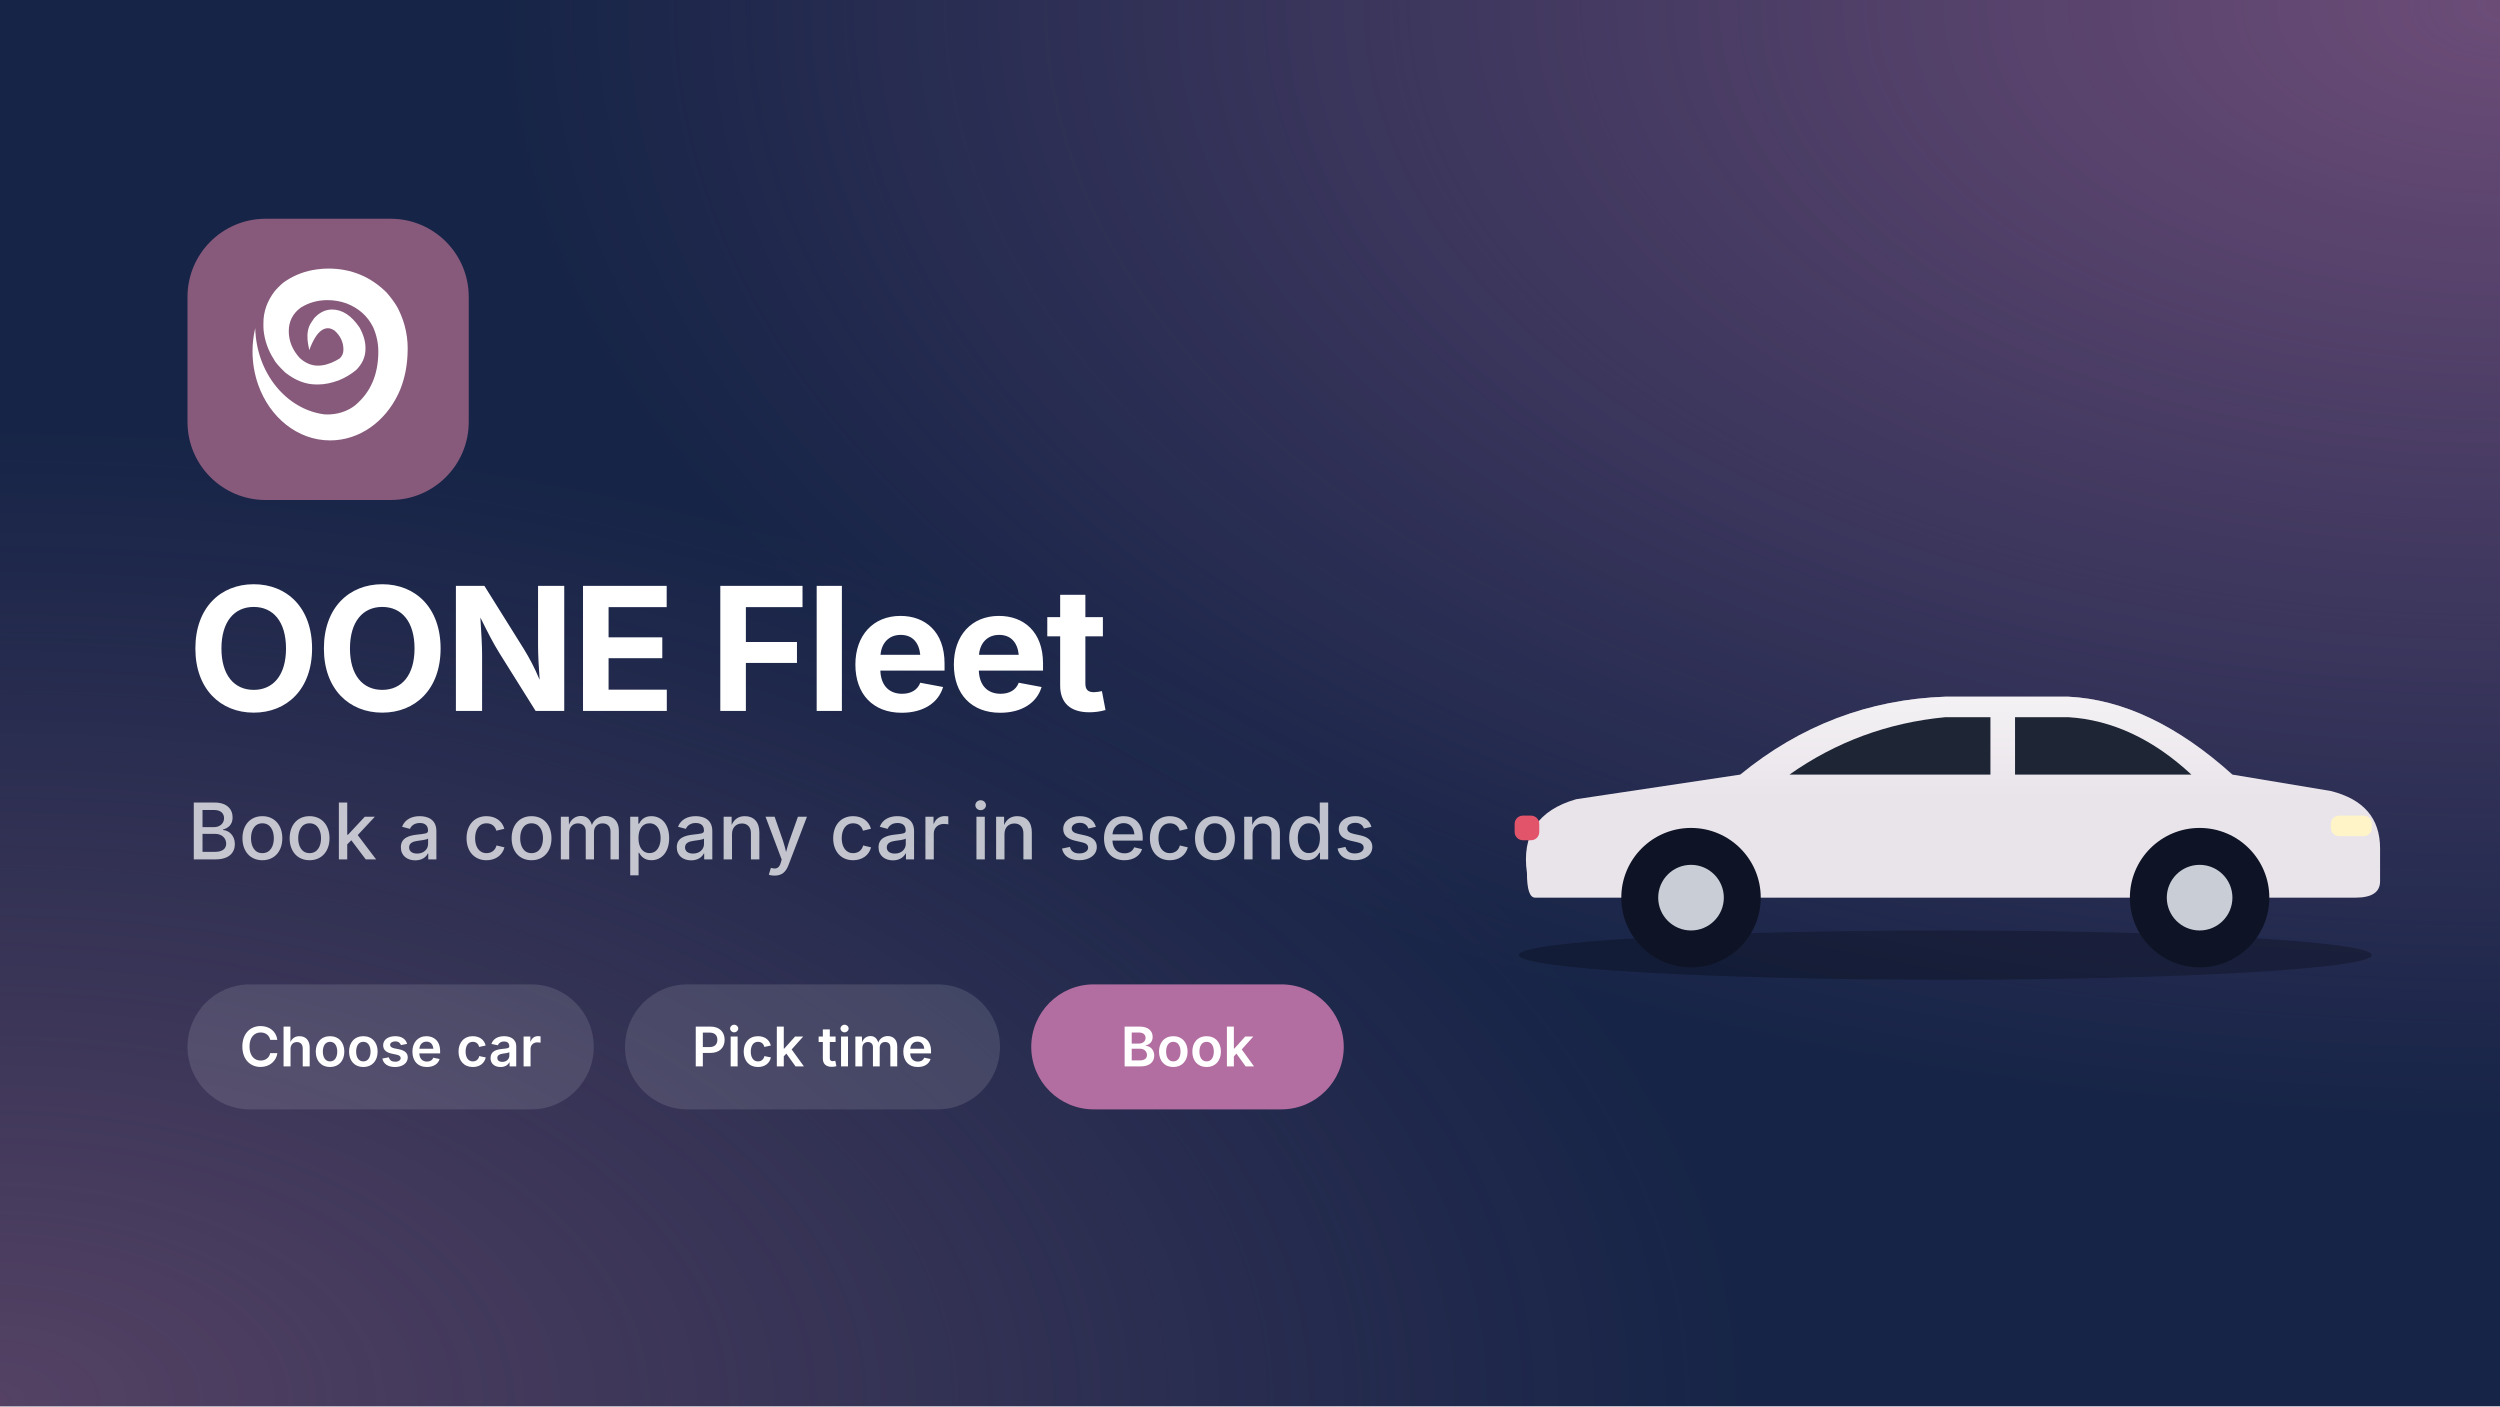
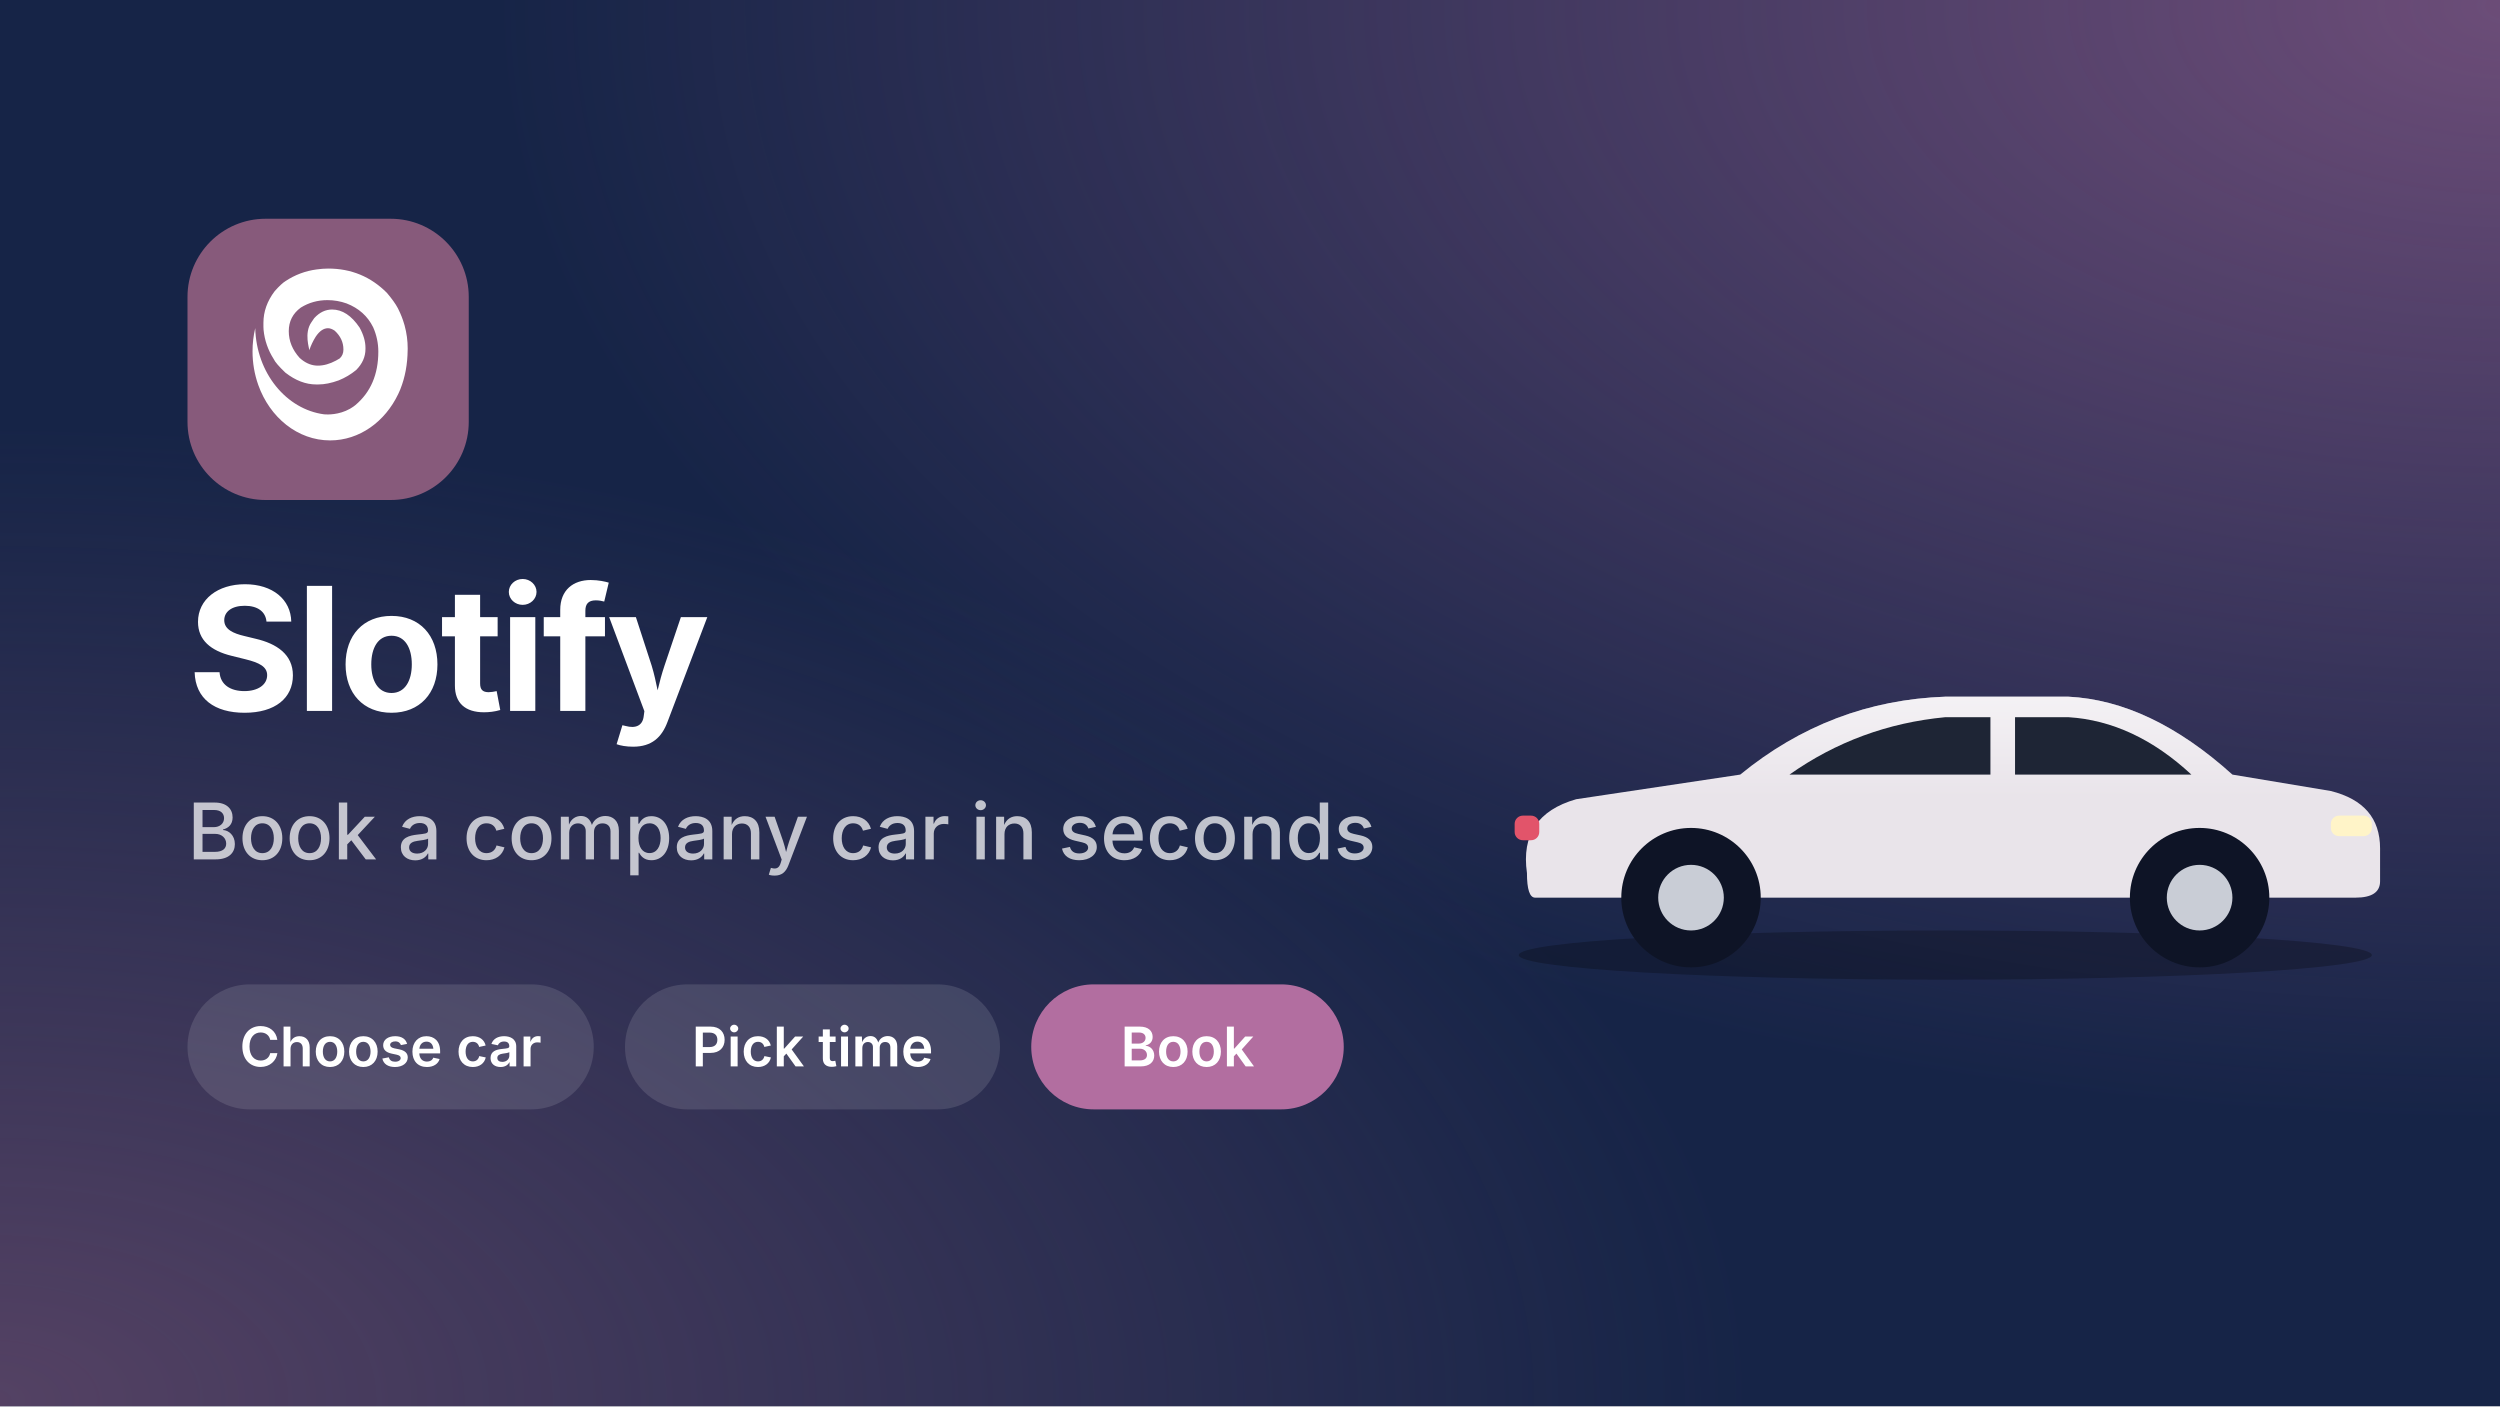
<svg xmlns="http://www.w3.org/2000/svg" viewBox="0 0 640 360" width="640" height="360">
  <defs>
    <radialGradient id="g1" cx="100%" cy="0%" r="80%">
      <stop offset="0" stop-color="#B26EA0" stop-opacity="0.55" />
      <stop offset="1" stop-color="#B26EA0" stop-opacity="0" />
    </radialGradient>
    <radialGradient id="g2" cx="0%" cy="100%" r="70%">
      <stop offset="0" stop-color="#875A7B" stop-opacity="0.55" />
      <stop offset="1" stop-color="#875A7B" stop-opacity="0" />
    </radialGradient>
    <linearGradient id="shine" x1="0" y1="0" x2="0" y2="1">
      <stop offset="0" stop-color="#fff" stop-opacity="0.5" />
      <stop offset="0.5" stop-color="#fff" stop-opacity="0" />
    </linearGradient>
  </defs>
  <rect width="640" height="360" fill="#162447" />
  <rect width="640" height="360" fill="url(#g1)" />
  <rect width="640" height="360" fill="url(#g2)" />
  <g transform="translate(48 56)">
    <rect width="72" height="72" rx="20" fill="#875A7B" />
    <g transform="translate(16 12) scale(0.11)" fill="#fff">
      <path d="M359.821,139.299c-.324-1.182-.711-2.344-1.055-3.52A198.178,198.178,0,0,0,345.69,102.38c-.602-1.198-1.138-2.414-1.765-3.605q-7.703-14.585-25.187-35.283Q262.42,6.841,181.987,6.837a191.923,191.923,0,0,0-26.929,2.038,169.952,169.952,0,0,0-72.399,27.132q-9.1,5.444-25.178,23.411Q31.242,94.031,31.242,133.036v9.5a69.659,69.659,0,0,0,.353,7.128,152.519,152.519,0,0,0,23.428,67.514q4.552,10.175,27.283,31.887,35.324,27.481,71.701,27.476h4.894q21.689,0,47.565-9.5a154.788,154.788,0,0,0,40.578-24.08q21.674-21.717,21.68-48.859v-2.708q0-22.401-13.64-47.156-28.334-42.066-64.007-42.075-23.072,0-41.266,19.679c-.451.555-.844,1.155-1.28,1.72-2.085,2.703-3.799,5.669-5.771,8.492-17.465,24.992-4.342,61.853-4.835,64.427v.582A147.68,147.68,0,0,1,152.937,165.37q13.239-19.7,28.554-19.704,7.06,0,15.6,5.717,20.309,18.56,20.314,43.684v.572q0,12.287-8.544,20.275c-2.928,1.862-5.831,3.511-8.721,5.065-14.543,7.815-28.618,11.781-42.199,11.781q-19.893,0-37.514-13.856-2.462-1.934-4.877-4.133-25.327-27.982-25.319-62.244,0-34.266,27.966-54.828,27.97-17.409,62.111-17.417a132.347,132.347,0,0,1,44.451,7.706q42.677,16.564,61.821,55.4a138.968,138.968,0,0,1,12.068,56.535q0,79.824-53.384,124.654c-1.614,1.307-3.244,2.552-4.889,3.709-2.55,1.691-5.099,3.337-7.646,4.842-25.903,14.656-52.827,13.6-60.065,12.981-88.309-11.583-157.88-96.315-160.5-200.672a236.18,236.18,0,0,0-6.266,54.134A233.287,233.287,0,0,0,19.252,277.79c26.902,75.642,91.606,128.971,167.197,128.971,68.344,0,127.806-43.585,158.464-107.846.028-.058.06-.113.088-.172q2.29-4.811,4.362-9.773c.244-.586.461-1.189.701-1.778q16.402-41.199,16.856-91.253c.009-.96.08-1.885.08-2.85A202.587,202.587,0,0,0,359.821,139.299Z" />
    </g>
  </g>
-   <text x="48" y="182" font-family="Inter, Helvetica, Arial, sans-serif" font-size="44" font-weight="700" fill="#fff" letter-spacing="-1">OONE Fleet</text>
+   <text x="48" y="182" font-family="Inter, Helvetica, Arial, sans-serif" font-size="44" font-weight="700" fill="#fff" letter-spacing="-1">Slotify</text>
  <text x="48" y="220" font-family="Inter, Helvetica, Arial, sans-serif" font-size="20" font-weight="500" fill="#ffffff" fill-opacity="0.72">Book a company car in seconds</text>
  <g font-family="Inter, Helvetica, Arial, sans-serif" font-size="14" font-weight="600" fill="#fff">
    <rect x="48" y="252" width="104" height="32" rx="16" fill="#fff" fill-opacity="0.12" />
    <text x="100" y="273" text-anchor="middle">Choose car</text>
    <rect x="160" y="252" width="96" height="32" rx="16" fill="#fff" fill-opacity="0.12" />
    <text x="208" y="273" text-anchor="middle">Pick time</text>
    <rect x="264" y="252" width="80" height="32" rx="16" fill="#B26EA0" />
    <text x="304" y="273" text-anchor="middle">Book</text>
  </g>
  <g transform="translate(372 150) scale(1.05)">
    <ellipse cx="120" cy="90" rx="104" ry="6" fill="#000" opacity="0.25" />
    <path d="M18 70 Q16 56 30 52 L70 46 Q92 28 120 27 L150 27 Q170 28 190 46 L214 50 Q226 53 226 64 L226 72 Q226 76 220 76 L20 76 Q18 76 18 70 Z" fill="#E9E4EA" />
    <path d="M18 70 Q16 56 30 52 L70 46 Q92 28 120 27 L150 27 Q170 28 190 46 L214 50 Q226 53 226 64 L226 72 Q226 76 220 76 L20 76 Q18 76 18 70 Z" fill="url(#shine)" />
    <path d="M82 46 Q99 34 120 32 L131 32 L131 46 Z" fill="#1E2535" />
    <path d="M137 32 L150 32 Q166 33 180 46 L137 46 Z" fill="#1E2535" />
    <rect x="214" y="56" width="10" height="5" rx="2" fill="#FFF4C8" />
    <rect x="15" y="56" width="6" height="6" rx="2" fill="#E2546A" />
    <g>
      <circle cx="58" cy="76" r="17" fill="#0E1426" />
      <circle cx="58" cy="76" r="8" fill="#C9CDD6" />
    </g>
    <g>
      <circle cx="182" cy="76" r="17" fill="#0E1426" />
      <circle cx="182" cy="76" r="8" fill="#C9CDD6" />
    </g>
  </g>
</svg>
